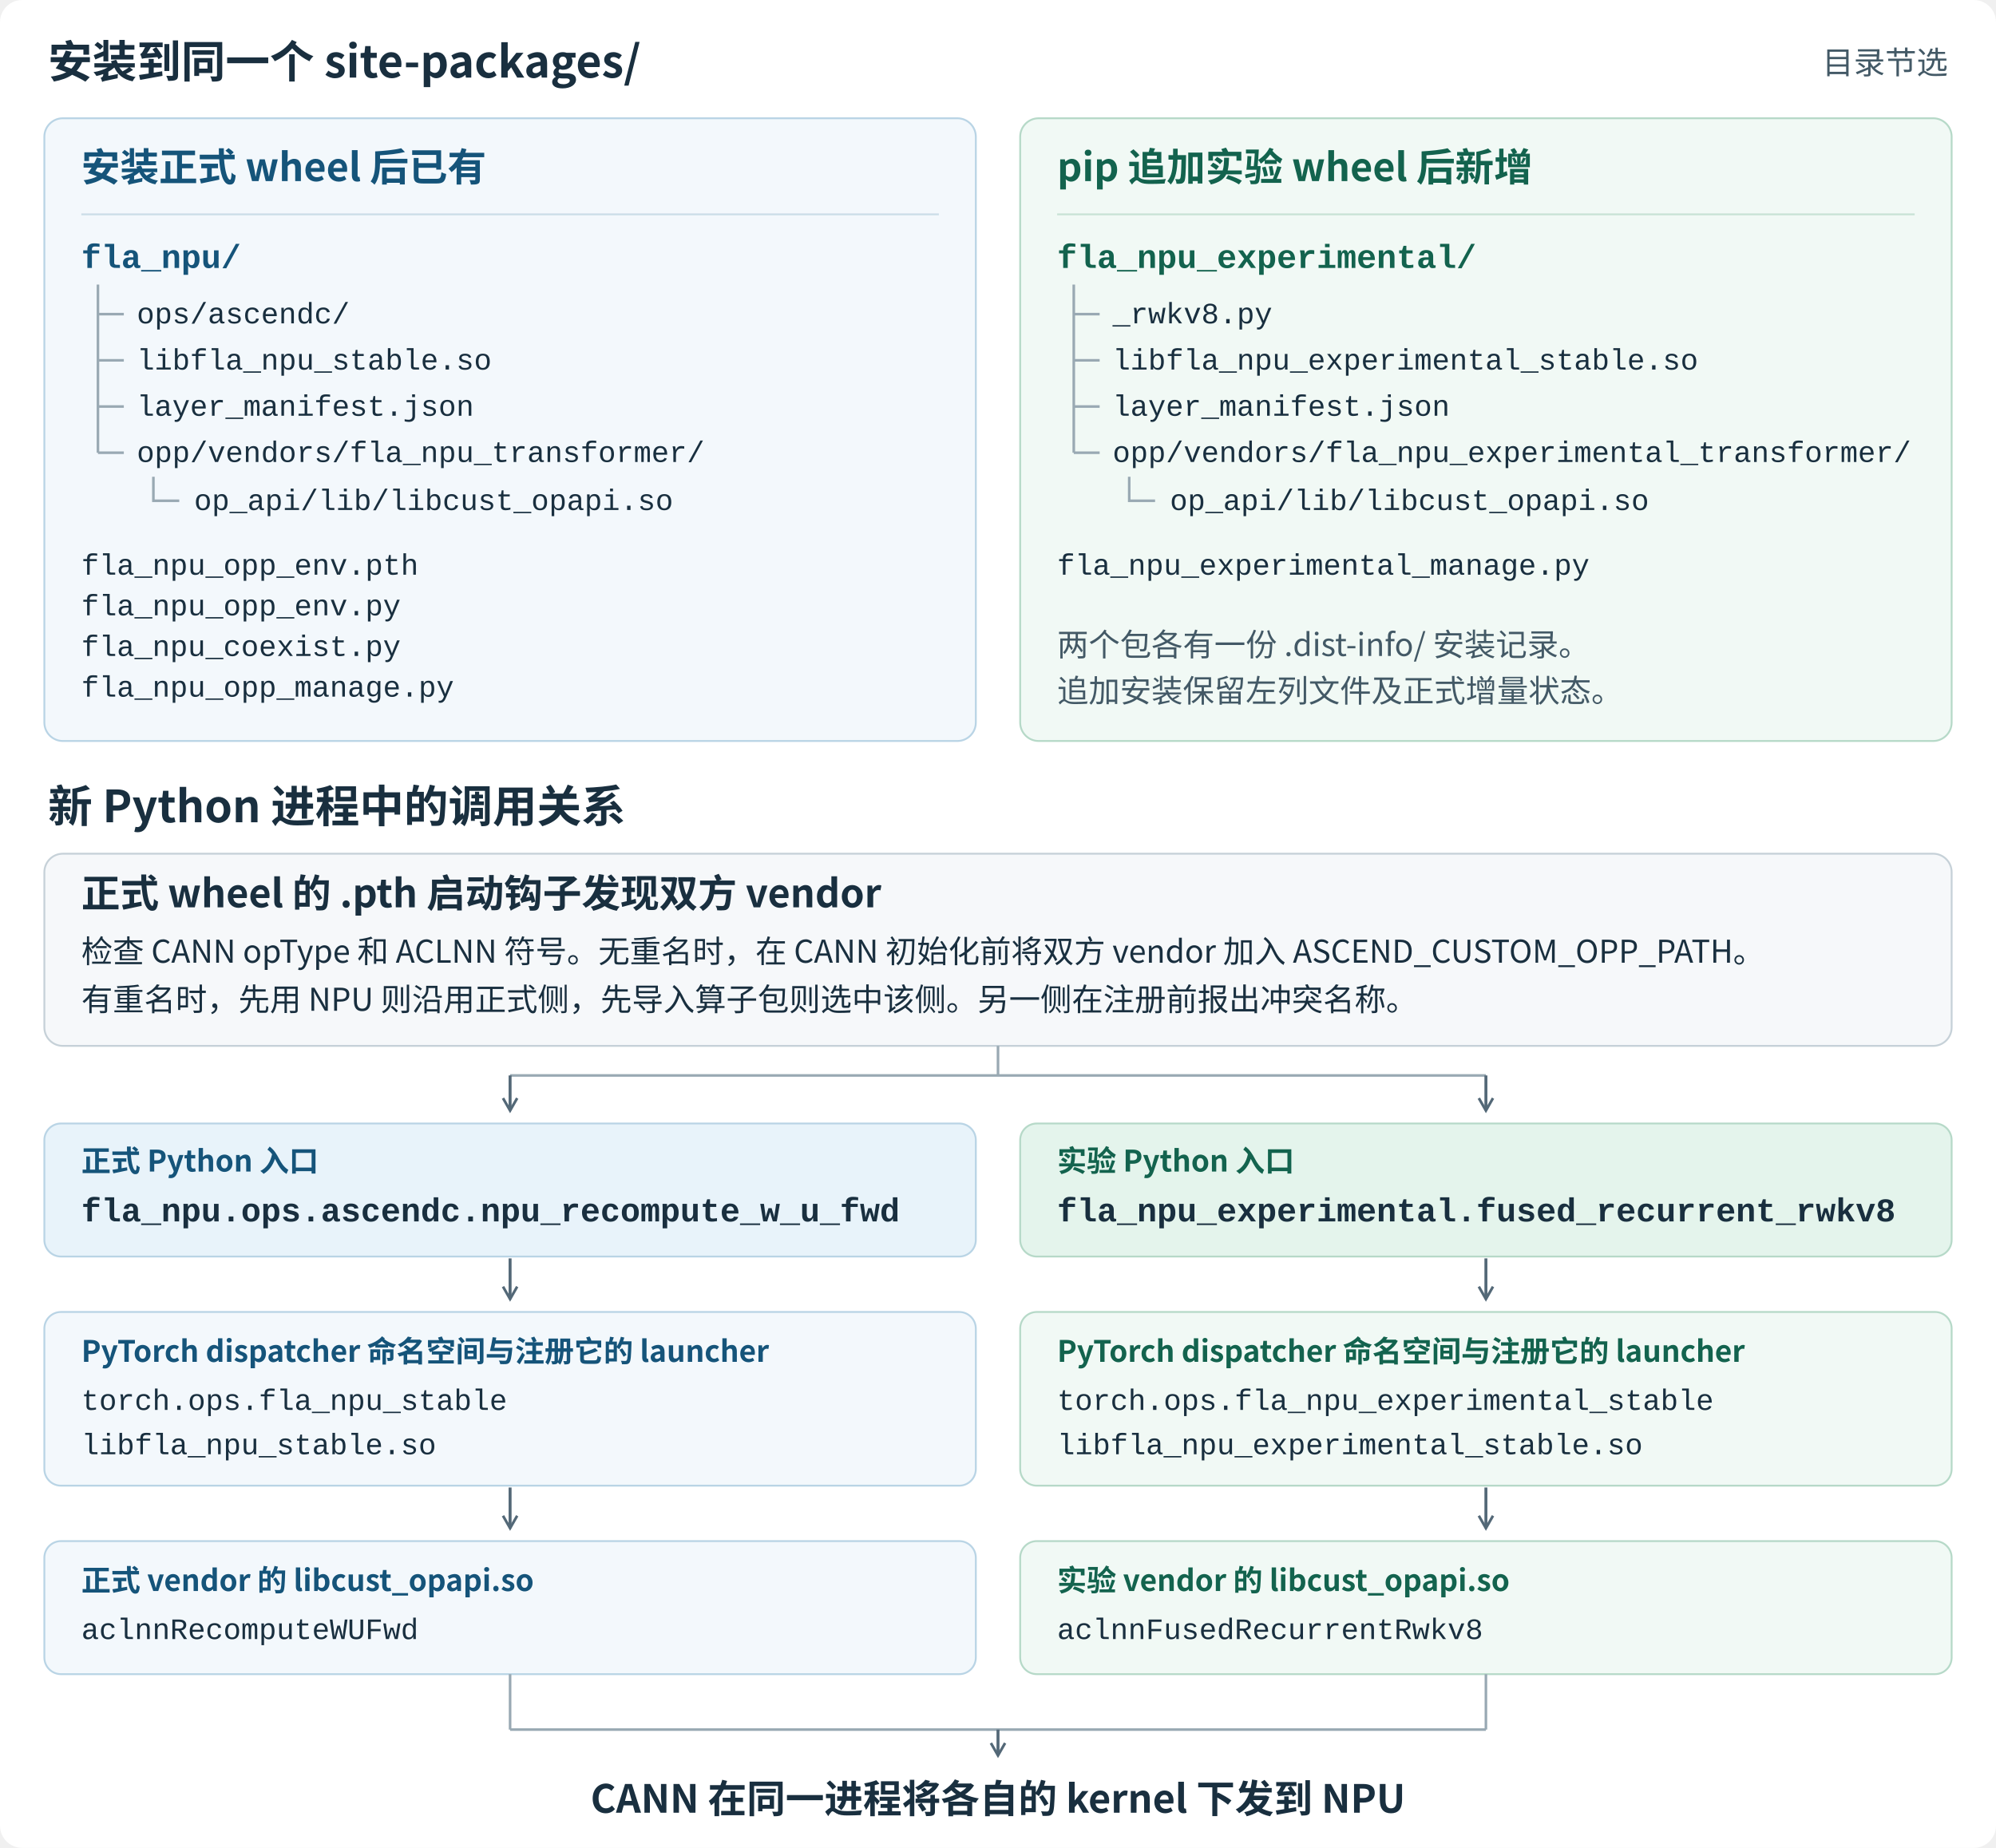
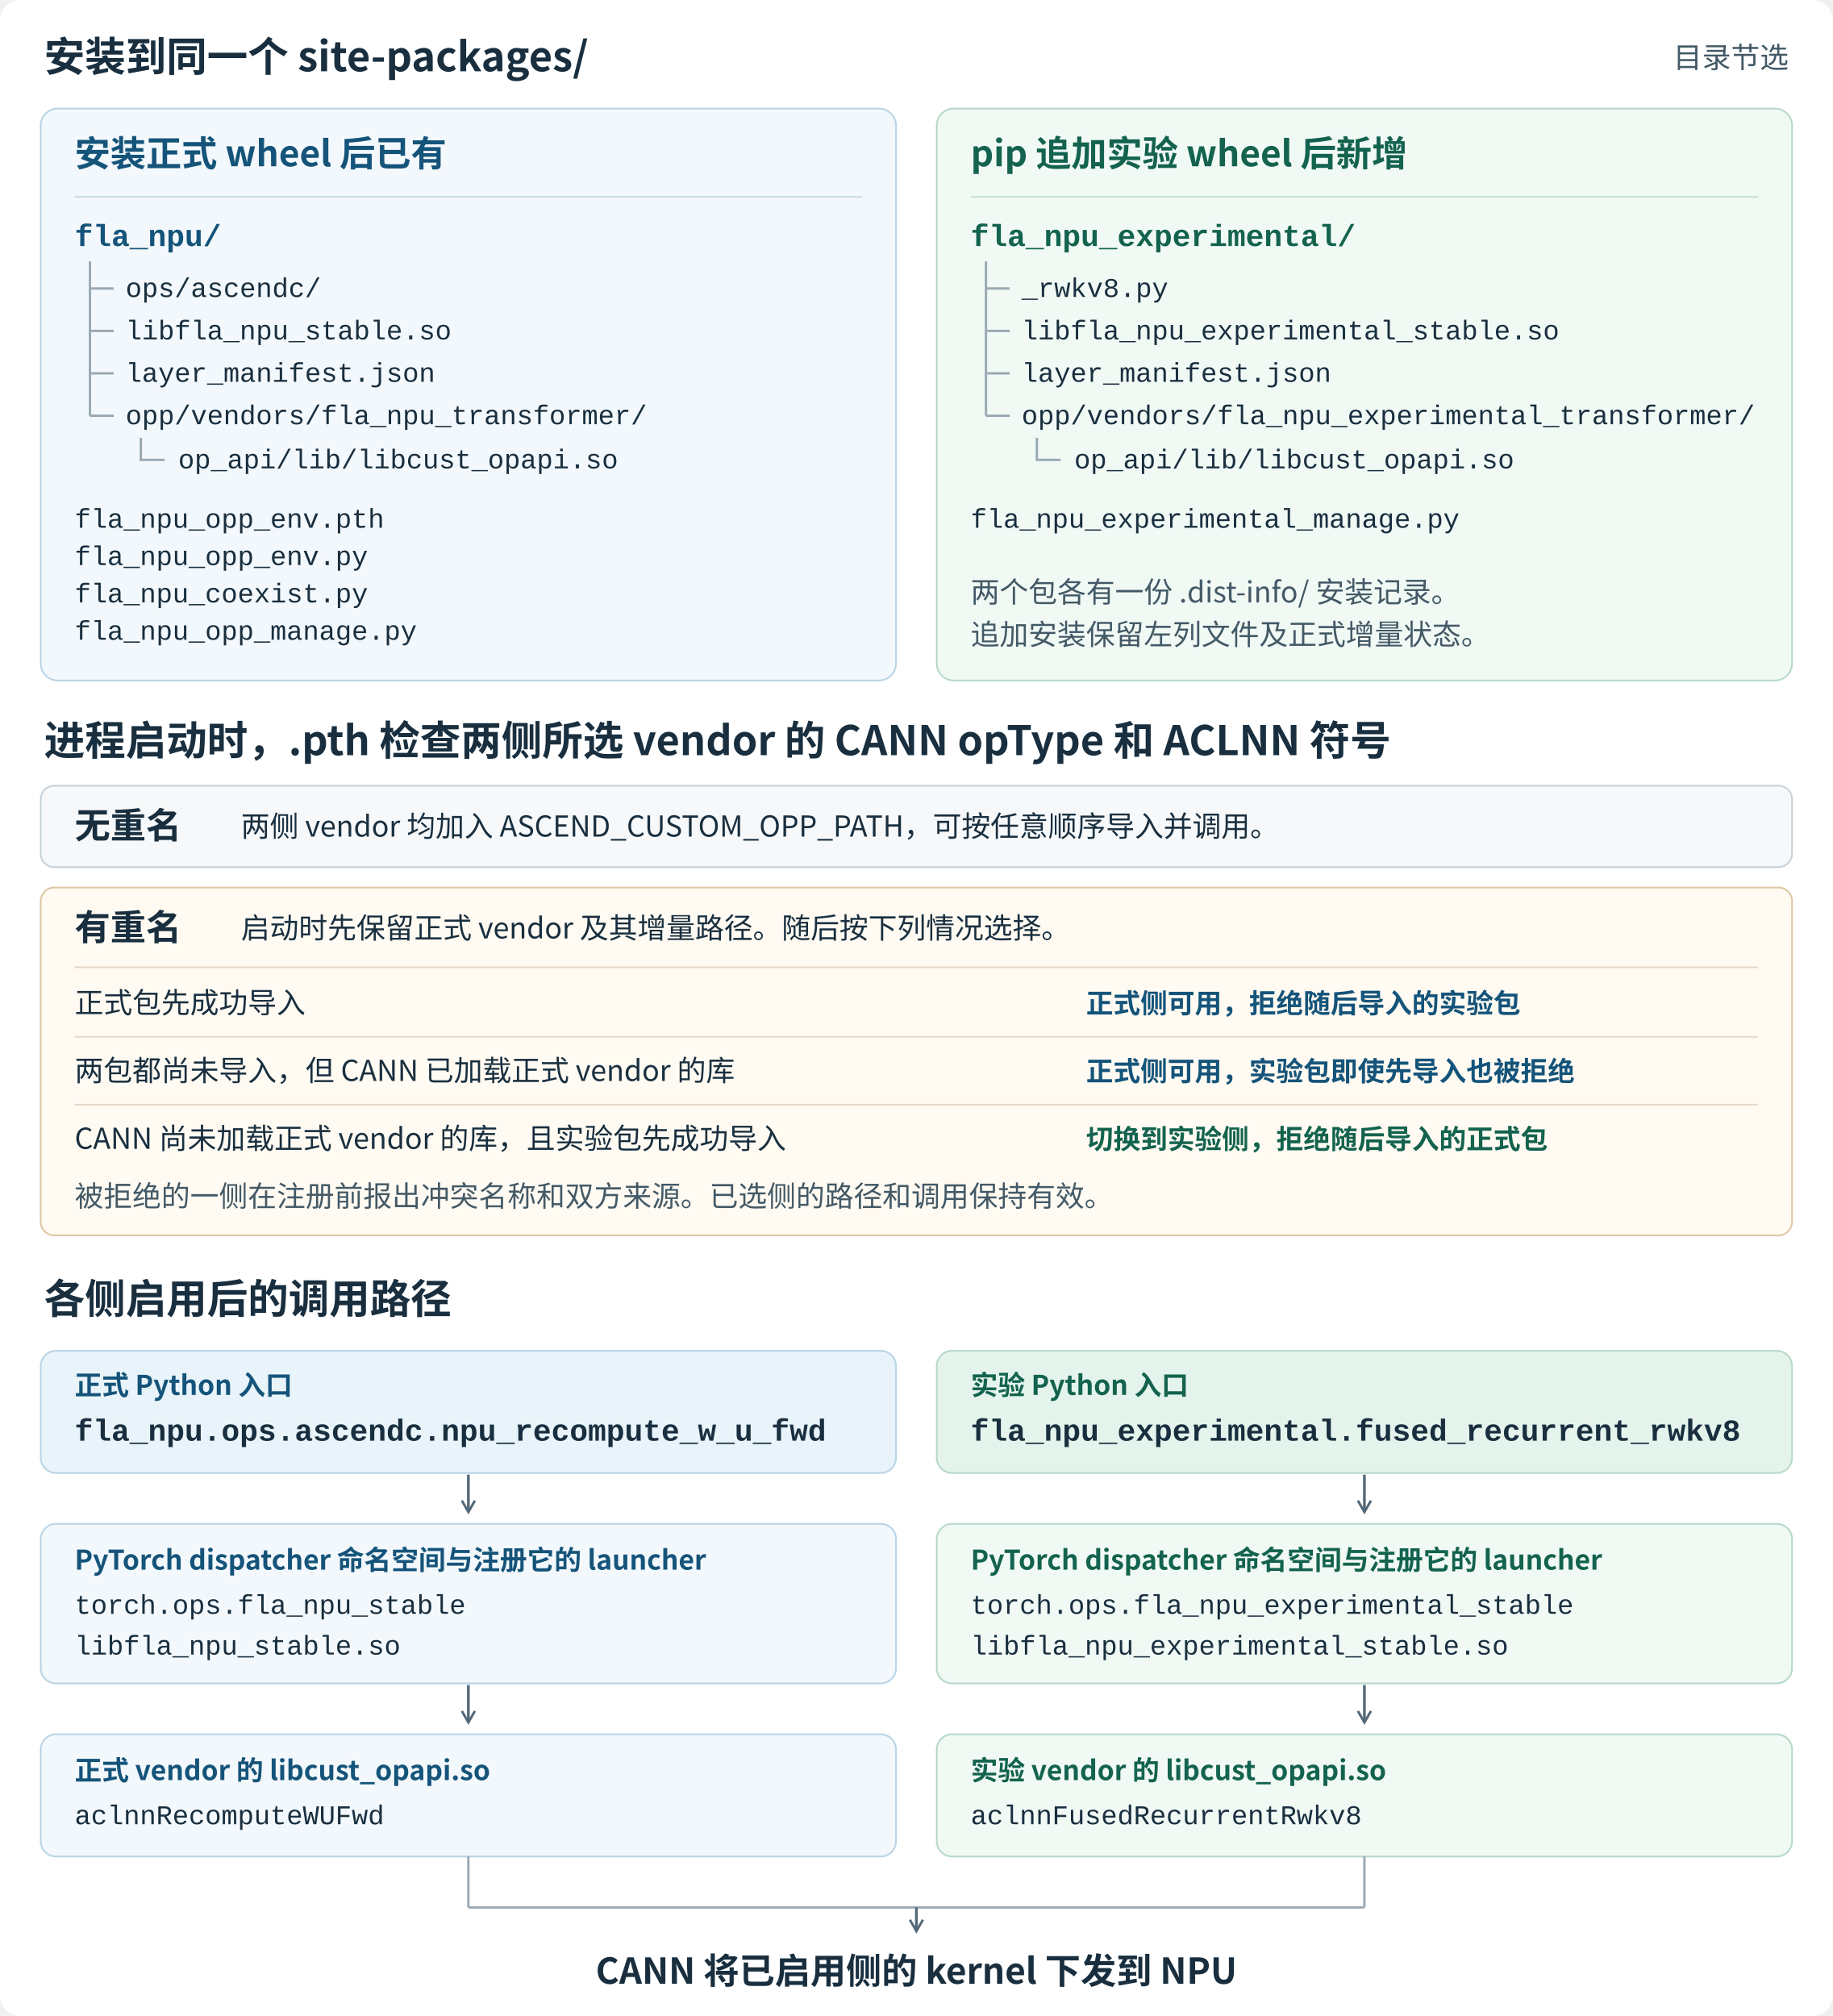
- <svg xmlns="http://www.w3.org/2000/svg" width="1080" height="1000" viewBox="0 0 1080 1000" role="img" aria-labelledby="title desc">
+ <svg xmlns="http://www.w3.org/2000/svg" width="1080" height="1188" viewBox="0 0 1080 1188" role="img" aria-labelledby="title desc">
  <defs>
    <marker id="arrow" viewBox="0 0 10 10" refX="8" refY="5" markerWidth="6" markerHeight="6" orient="auto">
      <path d="M1 1 L8 5 L1 9" fill="none" stroke="#536877" stroke-width="1.5" />
    </marker>
    <style>
      text { font-family: "Microsoft YaHei", "Noto Sans CJK SC", sans-serif; fill: #192f3f; }
      .section { font-size: 24px; font-weight: 700; }
      .heading { font-size: 21px; font-weight: 700; }
      .label { font-size: 16px; font-weight: 600; }
      .body { font-size: 17px; }
      .code { font-family: Consolas, "Liberation Mono", monospace; font-size: 16px; }
      .formal { fill: #15547a; }
      .experimental { fill: #13634e; }
      .muted { fill: #435966; }
      .entry { font-family: Consolas, "Liberation Mono", monospace; font-size: 18px; font-weight: 600; }
      .arrow { fill: none; stroke: #536877; stroke-width: 1.6; marker-end: url(#arrow); }
      .guide { fill: none; stroke: #99a9b3; stroke-width: 1.4; }
    </style>
  </defs>
-   <rect width="1080" height="1000" rx="12" fill="white" />
+   <rect width="1080" height="1188" rx="12" fill="white" />
  <text x="26" y="42" class="section">安装到同一个 site-packages/</text>
  <text x="1054" y="40" class="body muted" text-anchor="end">目录节选</text>
  <g transform="translate(24 64)">
    <rect width="504" height="337" rx="10" fill="#f3f8fc" stroke="#b9d4e5" />
    <text x="20" y="34" class="heading formal">安装正式 wheel 后已有</text>
    <path d="M20 52H484" stroke="#cbdde8" />
    <text x="20" y="81" class="entry formal">fla_npu/</text>
    <path d="M29 90V181 M29 106H43 M29 131H43 M29 156H43 M29 181H43" class="guide" />
    <text x="50" y="111" class="code">ops/ascendc/</text>
    <text x="50" y="136" class="code">libfla_npu_stable.so</text>
    <text x="50" y="161" class="code">layer_manifest.json</text>
    <text x="50" y="186" class="code">opp/vendors/fla_npu_transformer/</text>
    <path d="M59 194V207H73" class="guide" />
    <text x="81" y="212" class="code">op_api/lib/libcust_opapi.so</text>
    <text x="20" y="247" class="code">fla_npu_opp_env.pth</text>
    <text x="20" y="269" class="code">fla_npu_opp_env.py</text>
    <text x="20" y="291" class="code">fla_npu_coexist.py</text>
    <text x="20" y="313" class="code">fla_npu_opp_manage.py</text>
  </g>
  <g transform="translate(552 64)">
    <rect width="504" height="337" rx="10" fill="#f1f9f5" stroke="#b6d9c8" />
    <text x="20" y="34" class="heading experimental">pip 追加实验 wheel 后新增</text>
    <path d="M20 52H484" stroke="#c8e2d5" />
    <text x="20" y="81" class="entry experimental">fla_npu_experimental/</text>
    <path d="M29 90V181 M29 106H43 M29 131H43 M29 156H43 M29 181H43" class="guide" />
    <text x="50" y="111" class="code">_rwkv8.py</text>
    <text x="50" y="136" class="code">libfla_npu_experimental_stable.so</text>
    <text x="50" y="161" class="code">layer_manifest.json</text>
    <text x="50" y="186" class="code">opp/vendors/fla_npu_experimental_transformer/</text>
    <path d="M59 194V207H73" class="guide" />
    <text x="81" y="212" class="code">op_api/lib/libcust_opapi.so</text>
    <text x="20" y="247" class="code">fla_npu_experimental_manage.py</text>
    <text x="20" y="291" class="body muted">两个包各有一份 .dist-info/ 安装记录。</text>
    <text x="20" y="316" class="body muted">追加安装保留左列文件及正式增量状态。</text>
  </g>
-   <text x="26" y="445" class="section">新 Python 进程中的调用关系</text>
-   <rect x="24" y="462" width="1032" height="104" rx="10" fill="#f6f8fa" stroke="#c6d1d8" />
-   <text x="44" y="491" class="heading">正式 wheel 的 .pth 启动钩子发现双方 vendor</text>
-   <text x="44" y="521" class="body">检查 CANN opType 和 ACLNN 符号。无重名时，在 CANN 初始化前将双方 vendor 加入 ASCEND_CUSTOM_OPP_PATH。</text>
-   <text x="44" y="547" class="body">有重名时，先用 NPU 则沿用正式侧，先导入算子包则选中该侧。另一侧在注册前报出冲突名称。</text>
-   <path d="M540 566V582 M276 582H804" class="guide" />
-   <path d="M276 582V601" class="arrow" />
-   <path d="M804 582V601" class="arrow" />
-   <g transform="translate(24 608)">
+   <text x="26" y="445" class="section">进程启动时，.pth 检查两侧所选 vendor 的 CANN opType 和 ACLNN 符号</text>
+   <rect x="24" y="463" width="1032" height="48" rx="8" fill="#f6f8fa" stroke="#c6d1d8" />
+   <text x="44" y="494" class="heading">无重名</text>
+   <text x="142" y="493" class="body">两侧 vendor 均加入 ASCEND_CUSTOM_OPP_PATH，可按任意顺序导入并调用。</text>
+   <rect x="24" y="523" width="1032" height="205" rx="8" fill="#fffaf2" stroke="#dec8a4" />
+   <text x="44" y="554" class="heading">有重名</text>
+   <text x="142" y="553" class="body">启动时先保留正式 vendor 及其增量路径。随后按下列情况选择。</text>
+   <path d="M44 570H1036 M44 611H1036 M44 651H1036" stroke="#e6daca" />
+   <text x="44" y="597" class="body">正式包先成功导入</text>
+   <text x="640" y="597" class="label formal">正式侧可用，拒绝随后导入的实验包</text>
+   <text x="44" y="637" class="body">两包都尚未导入，但 CANN 已加载正式 vendor 的库</text>
+   <text x="640" y="637" class="label formal">正式侧可用，实验包即使先导入也被拒绝</text>
+   <text x="44" y="677" class="body">CANN 尚未加载正式 vendor 的库，且实验包先成功导入</text>
+   <text x="640" y="677" class="label experimental">切换到实验侧，拒绝随后导入的正式包</text>
+   <text x="44" y="711" class="body muted">被拒绝的一侧在注册前报出冲突名称和双方来源。已选侧的路径和调用保持有效。</text>
+   <text x="26" y="774" class="section">各侧启用后的调用路径</text>
+   <g transform="translate(24 796)">
    <rect width="504" height="72" rx="9" fill="#e8f3fa" stroke="#b9d4e5" />
    <text x="20" y="26" class="label formal">正式 Python 入口</text>
    <text x="20" y="53" class="entry">fla_npu.ops.ascendc.npu_recompute_w_u_fwd</text>
    <path d="M252 73V95" class="arrow" />
    <rect y="102" width="504" height="94" rx="9" fill="#f3f8fc" stroke="#b9d4e5" />
    <text x="20" y="129" class="label formal">PyTorch dispatcher 命名空间与注册它的 launcher</text>
    <text x="20" y="155" class="code">torch.ops.fla_npu_stable</text>
    <text x="20" y="179" class="code">libfla_npu_stable.so</text>
    <path d="M252 197V219" class="arrow" />
    <rect y="226" width="504" height="72" rx="9" fill="#f3f8fc" stroke="#b9d4e5" />
    <text x="20" y="253" class="label formal">正式 vendor 的 libcust_opapi.so</text>
    <text x="20" y="279" class="code">aclnnRecomputeWUFwd</text>
  </g>
-   <g transform="translate(552 608)">
+   <g transform="translate(552 796)">
    <rect width="504" height="72" rx="9" fill="#e4f4ec" stroke="#b6d9c8" />
    <text x="20" y="26" class="label experimental">实验 Python 入口</text>
    <text x="20" y="53" class="entry">fla_npu_experimental.fused_recurrent_rwkv8</text>
    <path d="M252 73V95" class="arrow" />
    <rect y="102" width="504" height="94" rx="9" fill="#f1f9f5" stroke="#b6d9c8" />
    <text x="20" y="129" class="label experimental">PyTorch dispatcher 命名空间与注册它的 launcher</text>
    <text x="20" y="155" class="code">torch.ops.fla_npu_experimental_stable</text>
    <text x="20" y="179" class="code">libfla_npu_experimental_stable.so</text>
    <path d="M252 197V219" class="arrow" />
    <rect y="226" width="504" height="72" rx="9" fill="#f1f9f5" stroke="#b6d9c8" />
    <text x="20" y="253" class="label experimental">实验 vendor 的 libcust_opapi.so</text>
    <text x="20" y="279" class="code">aclnnFusedRecurrentRwkv8</text>
  </g>
-   <path d="M276 906V936 M804 906V936 M276 936H804" class="guide" />
-   <path d="M540 936V950" class="arrow" />
-   <text x="540" y="981" text-anchor="middle" class="heading">CANN 在同一进程将各自的 kernel 下发到 NPU</text>
+   <path d="M276 1094V1124 M804 1094V1124 M276 1124H804" class="guide" />
+   <path d="M540 1124V1138" class="arrow" />
+   <text x="540" y="1169" text-anchor="middle" class="heading">CANN 将已启用侧的 kernel 下发到 NPU</text>
</svg>
